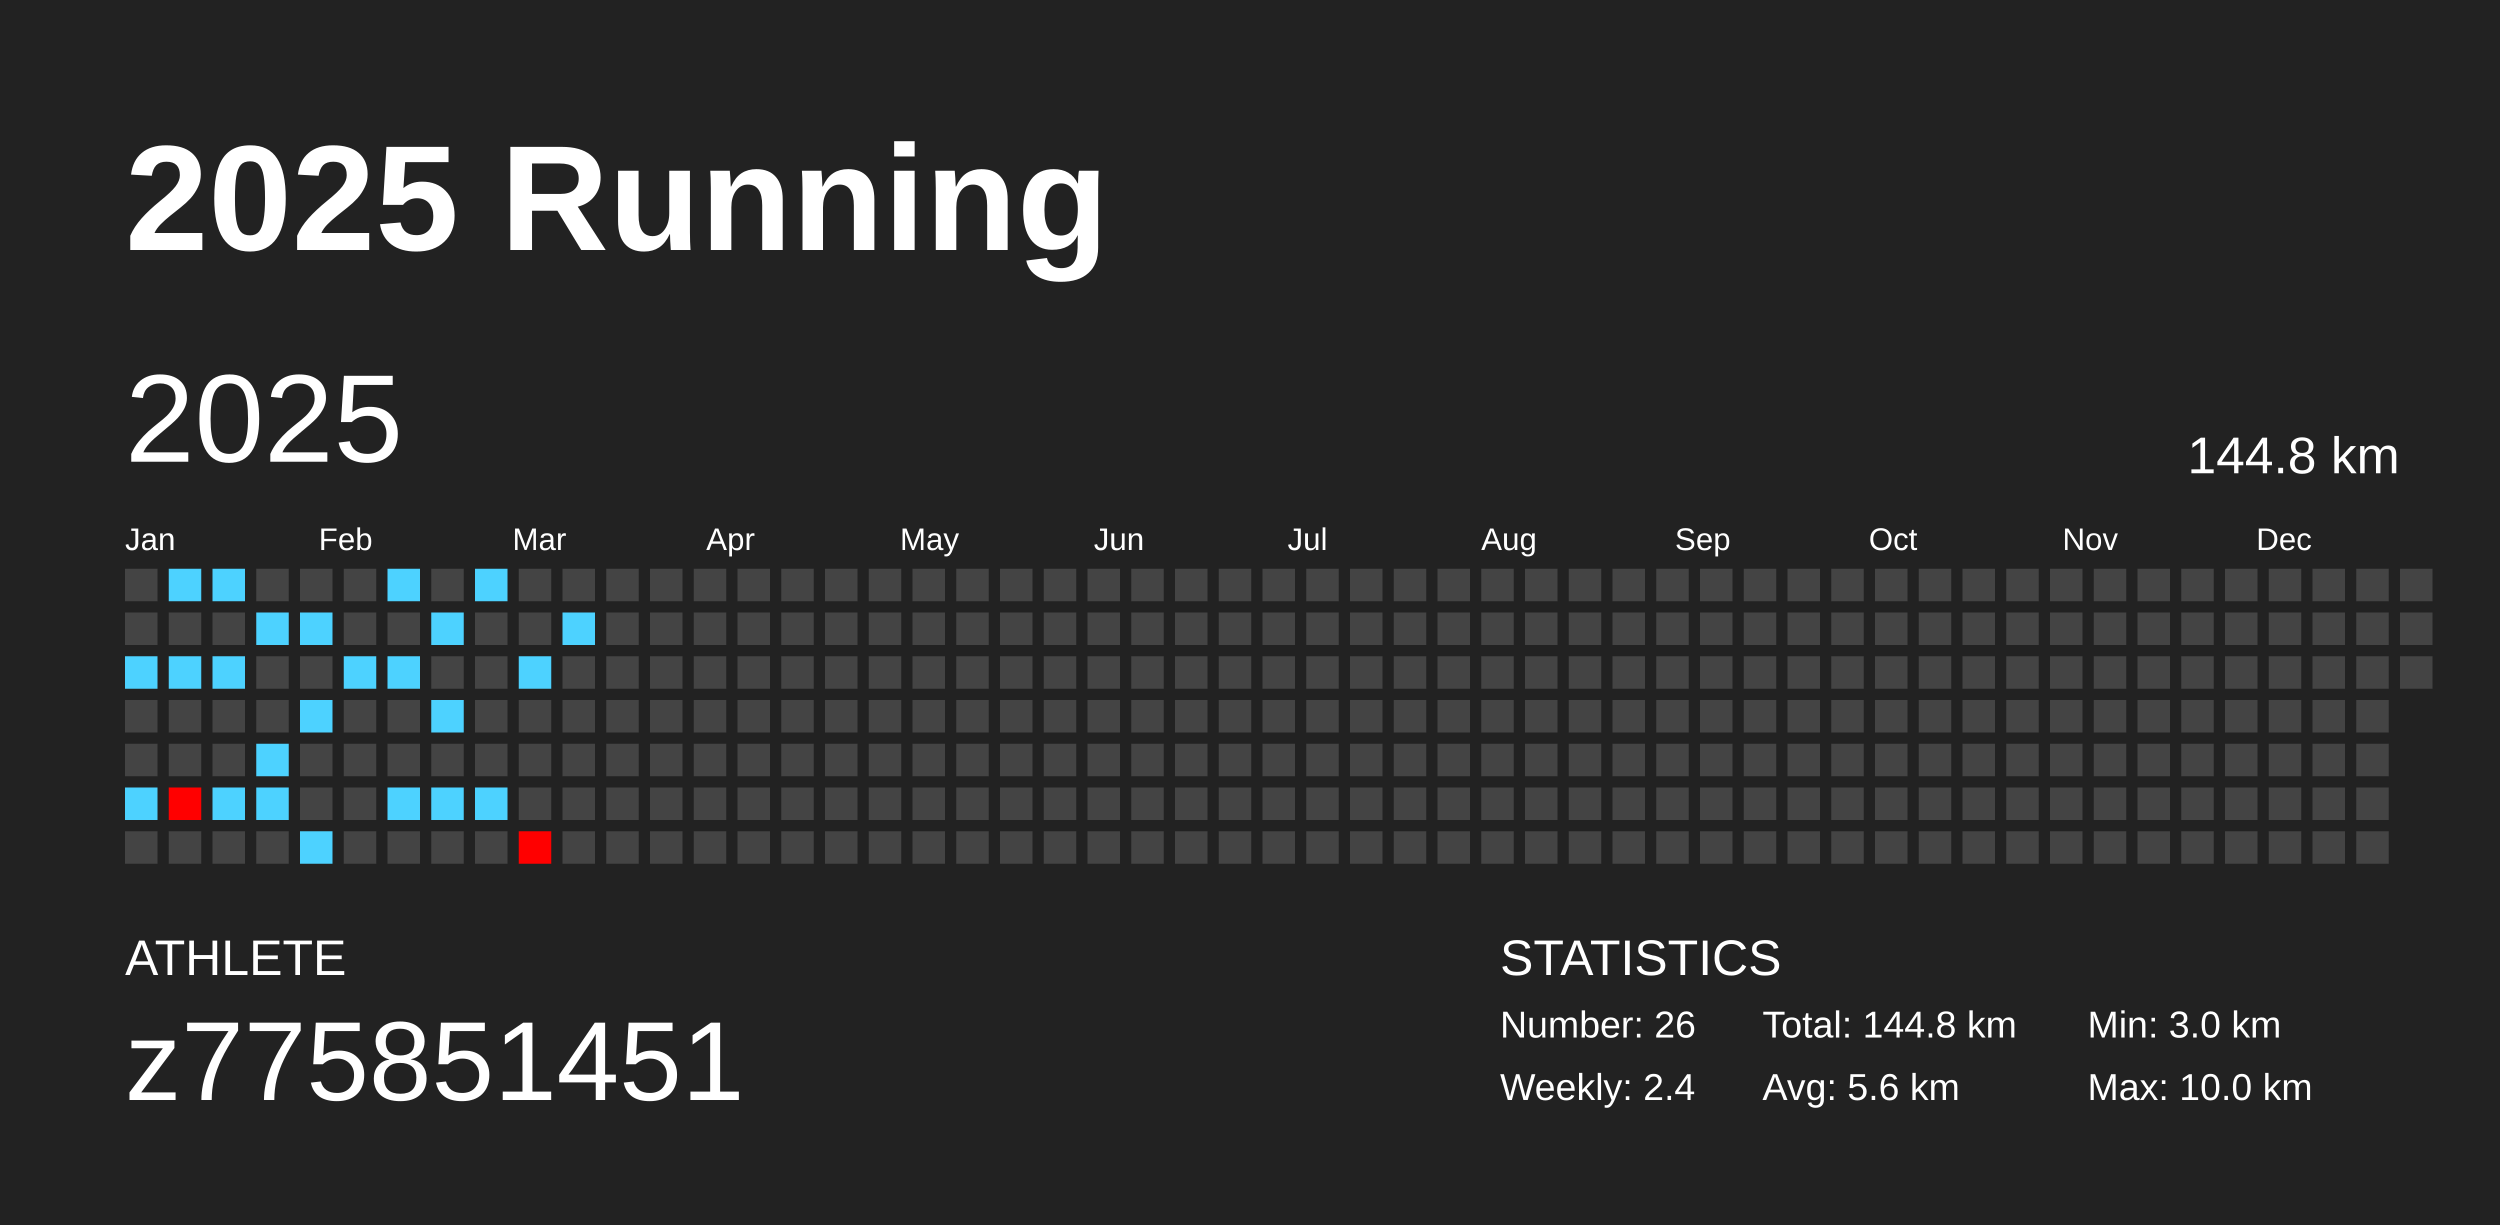
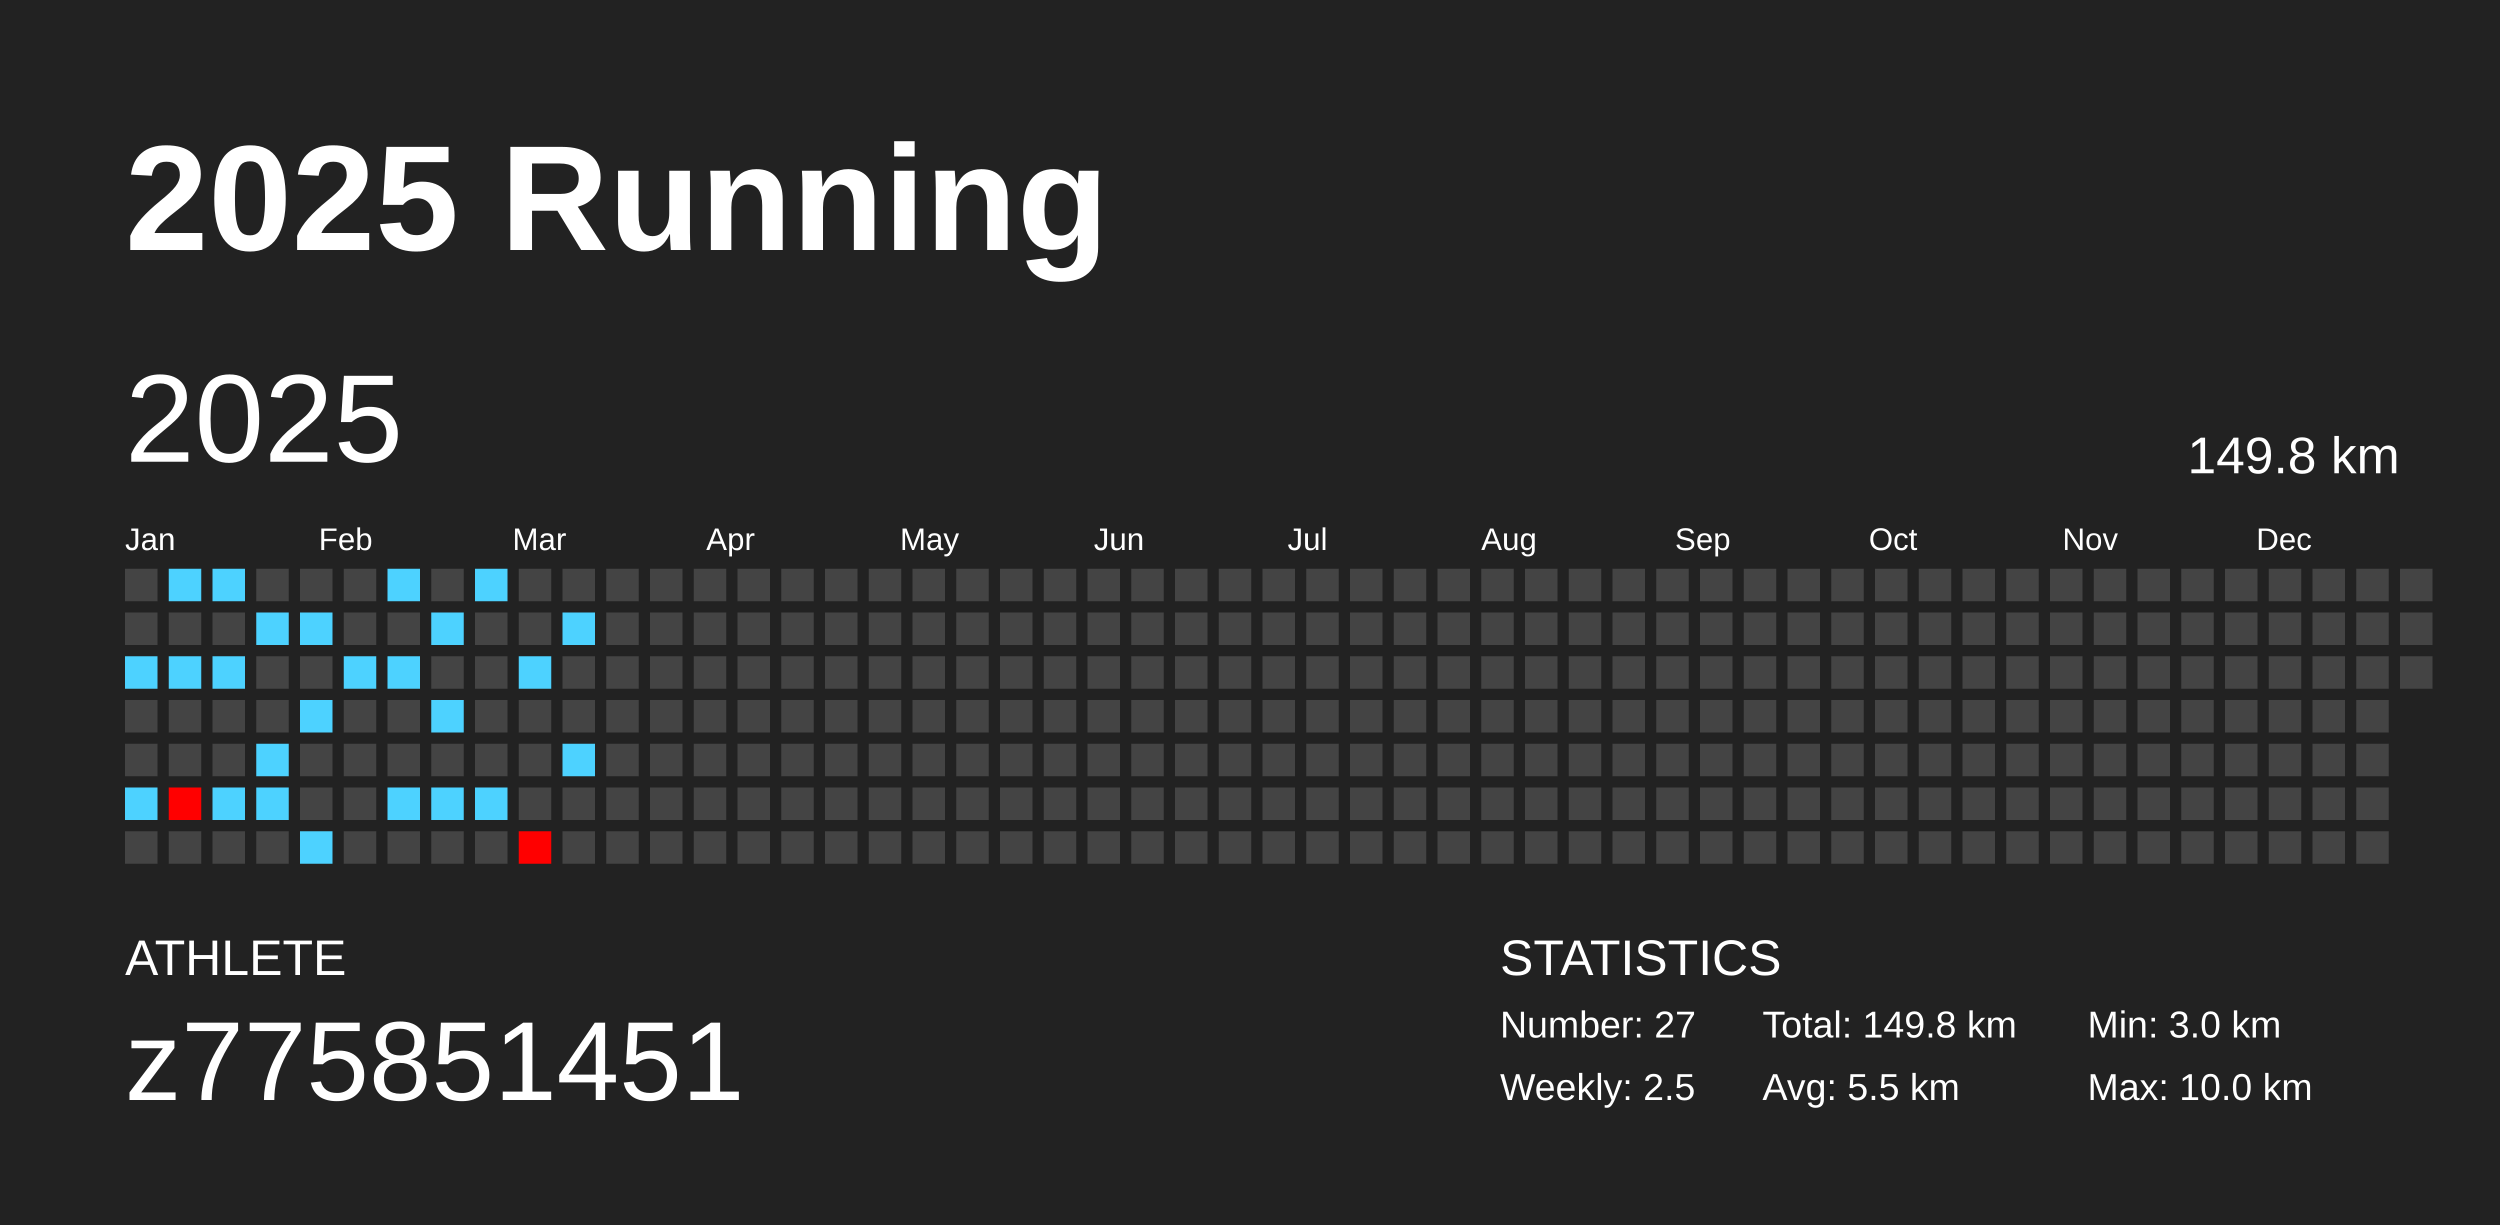
<svg xmlns="http://www.w3.org/2000/svg" baseProfile="full" height="98mm" version="1.1" viewBox="0,0,200,98" width="200mm">
  <defs />
  <rect fill="#222222" height="98" width="200" x="0" y="0" />
  <text fill="#FFFFFF" style="font-size:12px; font-family:Arial; font-weight:bold;" x="10" y="20">2025 Running</text>
  <text fill="#FFFFFF" style="font-size:4px; font-family:Arial" x="10" y="78">ATHLETE</text>
  <text fill="#FFFFFF" style="font-size:9px; font-family:Arial" x="10" y="88">z775851451</text>
  <text fill="#FFFFFF" style="font-size:4px; font-family:Arial" x="120" y="78">STATISTICS</text>
-   <text fill="#FFFFFF" style="font-size:3px; font-family:Arial" x="120" y="83">Number: 26</text>
-   <text fill="#FFFFFF" style="font-size:3px; font-family:Arial" x="120" y="88">Weekly: 2.4</text>
-   <text fill="#FFFFFF" style="font-size:3px; font-family:Arial" x="141" y="83">Total: 144.8 km</text>
-   <text fill="#FFFFFF" style="font-size:3px; font-family:Arial" x="141" y="88">Avg: 5.6 km</text>
+   <text fill="#FFFFFF" style="font-size:3px; font-family:Arial" x="120" y="83">Number: 27</text>
+   <text fill="#FFFFFF" style="font-size:3px; font-family:Arial" x="120" y="88">Weekly: 2.5</text>
+   <text fill="#FFFFFF" style="font-size:3px; font-family:Arial" x="141" y="83">Total: 149.8 km</text>
+   <text fill="#FFFFFF" style="font-size:3px; font-family:Arial" x="141" y="88">Avg: 5.5 km</text>
  <text fill="#FFFFFF" style="font-size:3px; font-family:Arial" x="167" y="83">Min: 3.0 km</text>
  <text fill="#FFFFFF" style="font-size:3px; font-family:Arial" x="167" y="88">Max: 10.0 km</text>
  <text dominant-baseline="hanging" fill="#FFFFFF" style="font-size:10.0px; font-family:Arial;" x="10" y="30">2025</text>
-   <text dominant-baseline="hanging" fill="#FFFFFF" style="font-size:4.125px; font-family:Arial;" x="175" y="35">144.8 km</text>
+   <text dominant-baseline="hanging" fill="#FFFFFF" style="font-size:4.125px; font-family:Arial;" x="175" y="35">149.8 km</text>
  <text fill="#FFFFFF" style="font-size:2.5px; font-family:Arial" x="10.0" y="44">Jan</text>
  <text fill="#FFFFFF" style="font-size:2.5px; font-family:Arial" x="25.5" y="44">Feb</text>
  <text fill="#FFFFFF" style="font-size:2.5px; font-family:Arial" x="41.0" y="44">Mar</text>
  <text fill="#FFFFFF" style="font-size:2.5px; font-family:Arial" x="56.5" y="44">Apr</text>
  <text fill="#FFFFFF" style="font-size:2.5px; font-family:Arial" x="72.0" y="44">May</text>
  <text fill="#FFFFFF" style="font-size:2.5px; font-family:Arial" x="87.5" y="44">Jun</text>
  <text fill="#FFFFFF" style="font-size:2.5px; font-family:Arial" x="103.0" y="44">Jul</text>
  <text fill="#FFFFFF" style="font-size:2.5px; font-family:Arial" x="118.5" y="44">Aug</text>
  <text fill="#FFFFFF" style="font-size:2.5px; font-family:Arial" x="134.0" y="44">Sep</text>
  <text fill="#FFFFFF" style="font-size:2.5px; font-family:Arial" x="149.5" y="44">Oct</text>
  <text fill="#FFFFFF" style="font-size:2.5px; font-family:Arial" x="165.0" y="44">Nov</text>
  <text fill="#FFFFFF" style="font-size:2.5px; font-family:Arial" x="180.5" y="44">Dec</text>
  <rect fill="#444444" height="2.6" width="2.6" x="10.0" y="45.5" />
  <rect fill="#444444" height="2.6" width="2.6" x="10.0" y="49.0" />
  <rect fill="#4dd2ff" height="2.6" width="2.6" x="10.0" y="52.5" />
  <rect fill="#444444" height="2.6" width="2.6" x="10.0" y="56.0" />
  <rect fill="#444444" height="2.6" width="2.6" x="10.0" y="59.5" />
  <rect fill="#4dd2ff" height="2.6" width="2.6" x="10.0" y="63.0" />
  <rect fill="#444444" height="2.6" width="2.6" x="10.0" y="66.5" />
  <rect fill="#4dd2ff" height="2.6" width="2.6" x="13.5" y="45.5" />
  <rect fill="#444444" height="2.6" width="2.6" x="13.5" y="49.0" />
  <rect fill="#4dd2ff" height="2.6" width="2.6" x="13.5" y="52.5" />
  <rect fill="#444444" height="2.6" width="2.6" x="13.5" y="56.0" />
  <rect fill="#444444" height="2.6" width="2.6" x="13.5" y="59.5" />
  <rect fill="#ff0000" height="2.6" width="2.6" x="13.5" y="63.0" />
  <rect fill="#444444" height="2.6" width="2.6" x="13.5" y="66.5" />
  <rect fill="#4dd2ff" height="2.6" width="2.6" x="17.0" y="45.5" />
  <rect fill="#444444" height="2.6" width="2.6" x="17.0" y="49.0" />
  <rect fill="#4dd2ff" height="2.6" width="2.6" x="17.0" y="52.5" />
  <rect fill="#444444" height="2.6" width="2.6" x="17.0" y="56.0" />
  <rect fill="#444444" height="2.6" width="2.6" x="17.0" y="59.5" />
  <rect fill="#4dd2ff" height="2.6" width="2.6" x="17.0" y="63.0" />
  <rect fill="#444444" height="2.6" width="2.6" x="17.0" y="66.5" />
  <rect fill="#444444" height="2.6" width="2.6" x="20.5" y="45.5" />
  <rect fill="#4dd2ff" height="2.6" width="2.6" x="20.5" y="49.0" />
  <rect fill="#444444" height="2.6" width="2.6" x="20.5" y="52.5" />
  <rect fill="#444444" height="2.6" width="2.6" x="20.5" y="56.0" />
  <rect fill="#4dd2ff" height="2.6" width="2.6" x="20.5" y="59.5" />
  <rect fill="#4dd2ff" height="2.6" width="2.6" x="20.5" y="63.0" />
  <rect fill="#444444" height="2.6" width="2.6" x="20.5" y="66.5" />
  <rect fill="#444444" height="2.6" width="2.6" x="24.0" y="45.5" />
  <rect fill="#4dd2ff" height="2.6" width="2.6" x="24.0" y="49.0" />
  <rect fill="#444444" height="2.6" width="2.6" x="24.0" y="52.5" />
  <rect fill="#4dd2ff" height="2.6" width="2.6" x="24.0" y="56.0" />
  <rect fill="#444444" height="2.6" width="2.6" x="24.0" y="59.5" />
  <rect fill="#444444" height="2.6" width="2.6" x="24.0" y="63.0" />
  <rect fill="#4dd2ff" height="2.6" width="2.6" x="24.0" y="66.5" />
  <rect fill="#444444" height="2.6" width="2.6" x="27.5" y="45.5" />
  <rect fill="#444444" height="2.6" width="2.6" x="27.5" y="49.0" />
  <rect fill="#4dd2ff" height="2.6" width="2.6" x="27.5" y="52.5" />
  <rect fill="#444444" height="2.6" width="2.6" x="27.5" y="56.0" />
  <rect fill="#444444" height="2.6" width="2.6" x="27.5" y="59.5" />
  <rect fill="#444444" height="2.6" width="2.6" x="27.5" y="63.0" />
  <rect fill="#444444" height="2.6" width="2.6" x="27.5" y="66.5" />
  <rect fill="#4dd2ff" height="2.6" width="2.6" x="31.0" y="45.5" />
  <rect fill="#444444" height="2.6" width="2.6" x="31.0" y="49.0" />
  <rect fill="#4dd2ff" height="2.6" width="2.6" x="31.0" y="52.5" />
  <rect fill="#444444" height="2.6" width="2.6" x="31.0" y="56.0" />
  <rect fill="#444444" height="2.6" width="2.6" x="31.0" y="59.5" />
  <rect fill="#4dd2ff" height="2.6" width="2.6" x="31.0" y="63.0" />
  <rect fill="#444444" height="2.6" width="2.6" x="31.0" y="66.5" />
  <rect fill="#444444" height="2.6" width="2.6" x="34.5" y="45.5" />
  <rect fill="#4dd2ff" height="2.6" width="2.6" x="34.5" y="49.0" />
  <rect fill="#444444" height="2.6" width="2.6" x="34.5" y="52.5" />
  <rect fill="#4dd2ff" height="2.6" width="2.6" x="34.5" y="56.0" />
  <rect fill="#444444" height="2.6" width="2.6" x="34.5" y="59.5" />
  <rect fill="#4dd2ff" height="2.6" width="2.6" x="34.5" y="63.0" />
  <rect fill="#444444" height="2.6" width="2.6" x="34.5" y="66.5" />
  <rect fill="#4dd2ff" height="2.6" width="2.6" x="38.0" y="45.5" />
  <rect fill="#444444" height="2.6" width="2.6" x="38.0" y="49.0" />
  <rect fill="#444444" height="2.6" width="2.6" x="38.0" y="52.5" />
  <rect fill="#444444" height="2.6" width="2.6" x="38.0" y="56.0" />
  <rect fill="#444444" height="2.6" width="2.6" x="38.0" y="59.5" />
  <rect fill="#4dd2ff" height="2.6" width="2.6" x="38.0" y="63.0" />
  <rect fill="#444444" height="2.6" width="2.6" x="38.0" y="66.5" />
  <rect fill="#444444" height="2.6" width="2.6" x="41.5" y="45.5" />
  <rect fill="#444444" height="2.6" width="2.6" x="41.5" y="49.0" />
  <rect fill="#4dd2ff" height="2.6" width="2.6" x="41.5" y="52.5" />
  <rect fill="#444444" height="2.6" width="2.6" x="41.5" y="56.0" />
  <rect fill="#444444" height="2.6" width="2.6" x="41.5" y="59.5" />
  <rect fill="#444444" height="2.6" width="2.6" x="41.5" y="63.0" />
  <rect fill="#ff0000" height="2.6" width="2.6" x="41.5" y="66.5" />
  <rect fill="#444444" height="2.6" width="2.6" x="45.0" y="45.5" />
  <rect fill="#4dd2ff" height="2.6" width="2.6" x="45.0" y="49.0" />
  <rect fill="#444444" height="2.6" width="2.6" x="45.0" y="52.5" />
  <rect fill="#444444" height="2.6" width="2.6" x="45.0" y="56.0" />
-   <rect fill="#444444" height="2.6" width="2.6" x="45.0" y="59.5" />
+   <rect fill="#4dd2ff" height="2.6" width="2.6" x="45.0" y="59.5" />
  <rect fill="#444444" height="2.6" width="2.6" x="45.0" y="63.0" />
  <rect fill="#444444" height="2.6" width="2.6" x="45.0" y="66.5" />
  <rect fill="#444444" height="2.6" width="2.6" x="48.5" y="45.5" />
  <rect fill="#444444" height="2.6" width="2.6" x="48.5" y="49.0" />
  <rect fill="#444444" height="2.6" width="2.6" x="48.5" y="52.5" />
  <rect fill="#444444" height="2.6" width="2.6" x="48.5" y="56.0" />
  <rect fill="#444444" height="2.6" width="2.6" x="48.5" y="59.5" />
  <rect fill="#444444" height="2.6" width="2.6" x="48.5" y="63.0" />
  <rect fill="#444444" height="2.6" width="2.6" x="48.5" y="66.5" />
  <rect fill="#444444" height="2.6" width="2.6" x="52.0" y="45.5" />
  <rect fill="#444444" height="2.6" width="2.6" x="52.0" y="49.0" />
  <rect fill="#444444" height="2.6" width="2.6" x="52.0" y="52.5" />
  <rect fill="#444444" height="2.6" width="2.6" x="52.0" y="56.0" />
  <rect fill="#444444" height="2.6" width="2.6" x="52.0" y="59.5" />
  <rect fill="#444444" height="2.6" width="2.6" x="52.0" y="63.0" />
  <rect fill="#444444" height="2.6" width="2.6" x="52.0" y="66.5" />
  <rect fill="#444444" height="2.6" width="2.6" x="55.5" y="45.5" />
  <rect fill="#444444" height="2.6" width="2.6" x="55.5" y="49.0" />
  <rect fill="#444444" height="2.6" width="2.6" x="55.5" y="52.5" />
  <rect fill="#444444" height="2.6" width="2.6" x="55.5" y="56.0" />
  <rect fill="#444444" height="2.6" width="2.6" x="55.5" y="59.5" />
  <rect fill="#444444" height="2.6" width="2.6" x="55.5" y="63.0" />
  <rect fill="#444444" height="2.6" width="2.6" x="55.5" y="66.5" />
  <rect fill="#444444" height="2.6" width="2.6" x="59.0" y="45.5" />
  <rect fill="#444444" height="2.6" width="2.6" x="59.0" y="49.0" />
  <rect fill="#444444" height="2.6" width="2.6" x="59.0" y="52.5" />
  <rect fill="#444444" height="2.6" width="2.6" x="59.0" y="56.0" />
  <rect fill="#444444" height="2.6" width="2.6" x="59.0" y="59.5" />
  <rect fill="#444444" height="2.6" width="2.6" x="59.0" y="63.0" />
  <rect fill="#444444" height="2.6" width="2.6" x="59.0" y="66.5" />
  <rect fill="#444444" height="2.6" width="2.6" x="62.5" y="45.5" />
  <rect fill="#444444" height="2.6" width="2.6" x="62.5" y="49.0" />
  <rect fill="#444444" height="2.6" width="2.6" x="62.5" y="52.5" />
  <rect fill="#444444" height="2.6" width="2.6" x="62.5" y="56.0" />
  <rect fill="#444444" height="2.6" width="2.6" x="62.5" y="59.5" />
  <rect fill="#444444" height="2.6" width="2.6" x="62.5" y="63.0" />
  <rect fill="#444444" height="2.6" width="2.6" x="62.5" y="66.5" />
  <rect fill="#444444" height="2.6" width="2.6" x="66.0" y="45.5" />
  <rect fill="#444444" height="2.6" width="2.6" x="66.0" y="49.0" />
  <rect fill="#444444" height="2.6" width="2.6" x="66.0" y="52.5" />
  <rect fill="#444444" height="2.6" width="2.6" x="66.0" y="56.0" />
  <rect fill="#444444" height="2.6" width="2.6" x="66.0" y="59.5" />
  <rect fill="#444444" height="2.6" width="2.6" x="66.0" y="63.0" />
  <rect fill="#444444" height="2.6" width="2.6" x="66.0" y="66.5" />
  <rect fill="#444444" height="2.6" width="2.6" x="69.5" y="45.5" />
  <rect fill="#444444" height="2.6" width="2.6" x="69.5" y="49.0" />
  <rect fill="#444444" height="2.6" width="2.6" x="69.5" y="52.5" />
  <rect fill="#444444" height="2.6" width="2.6" x="69.5" y="56.0" />
  <rect fill="#444444" height="2.6" width="2.6" x="69.5" y="59.5" />
  <rect fill="#444444" height="2.6" width="2.6" x="69.5" y="63.0" />
  <rect fill="#444444" height="2.6" width="2.6" x="69.5" y="66.5" />
  <rect fill="#444444" height="2.6" width="2.6" x="73.0" y="45.5" />
  <rect fill="#444444" height="2.6" width="2.6" x="73.0" y="49.0" />
  <rect fill="#444444" height="2.6" width="2.6" x="73.0" y="52.5" />
  <rect fill="#444444" height="2.6" width="2.6" x="73.0" y="56.0" />
  <rect fill="#444444" height="2.6" width="2.6" x="73.0" y="59.5" />
  <rect fill="#444444" height="2.6" width="2.6" x="73.0" y="63.0" />
  <rect fill="#444444" height="2.6" width="2.6" x="73.0" y="66.5" />
  <rect fill="#444444" height="2.6" width="2.6" x="76.5" y="45.5" />
  <rect fill="#444444" height="2.6" width="2.6" x="76.5" y="49.0" />
  <rect fill="#444444" height="2.6" width="2.6" x="76.5" y="52.5" />
  <rect fill="#444444" height="2.6" width="2.6" x="76.5" y="56.0" />
  <rect fill="#444444" height="2.6" width="2.6" x="76.5" y="59.5" />
  <rect fill="#444444" height="2.6" width="2.6" x="76.5" y="63.0" />
  <rect fill="#444444" height="2.6" width="2.6" x="76.5" y="66.5" />
  <rect fill="#444444" height="2.6" width="2.6" x="80.0" y="45.5" />
  <rect fill="#444444" height="2.6" width="2.6" x="80.0" y="49.0" />
  <rect fill="#444444" height="2.6" width="2.6" x="80.0" y="52.5" />
  <rect fill="#444444" height="2.6" width="2.6" x="80.0" y="56.0" />
  <rect fill="#444444" height="2.6" width="2.6" x="80.0" y="59.5" />
  <rect fill="#444444" height="2.6" width="2.6" x="80.0" y="63.0" />
  <rect fill="#444444" height="2.6" width="2.6" x="80.0" y="66.5" />
  <rect fill="#444444" height="2.6" width="2.6" x="83.5" y="45.5" />
  <rect fill="#444444" height="2.6" width="2.6" x="83.5" y="49.0" />
  <rect fill="#444444" height="2.6" width="2.6" x="83.5" y="52.5" />
  <rect fill="#444444" height="2.6" width="2.6" x="83.5" y="56.0" />
  <rect fill="#444444" height="2.6" width="2.6" x="83.5" y="59.5" />
  <rect fill="#444444" height="2.6" width="2.6" x="83.5" y="63.0" />
  <rect fill="#444444" height="2.6" width="2.6" x="83.5" y="66.5" />
  <rect fill="#444444" height="2.6" width="2.6" x="87.0" y="45.5" />
  <rect fill="#444444" height="2.6" width="2.6" x="87.0" y="49.0" />
  <rect fill="#444444" height="2.6" width="2.6" x="87.0" y="52.5" />
  <rect fill="#444444" height="2.6" width="2.6" x="87.0" y="56.0" />
  <rect fill="#444444" height="2.6" width="2.6" x="87.0" y="59.5" />
  <rect fill="#444444" height="2.6" width="2.6" x="87.0" y="63.0" />
  <rect fill="#444444" height="2.6" width="2.6" x="87.0" y="66.5" />
  <rect fill="#444444" height="2.6" width="2.6" x="90.5" y="45.5" />
  <rect fill="#444444" height="2.6" width="2.6" x="90.5" y="49.0" />
  <rect fill="#444444" height="2.6" width="2.6" x="90.5" y="52.5" />
  <rect fill="#444444" height="2.6" width="2.6" x="90.5" y="56.0" />
  <rect fill="#444444" height="2.6" width="2.6" x="90.5" y="59.5" />
  <rect fill="#444444" height="2.6" width="2.6" x="90.5" y="63.0" />
  <rect fill="#444444" height="2.6" width="2.6" x="90.5" y="66.5" />
  <rect fill="#444444" height="2.6" width="2.6" x="94.0" y="45.5" />
  <rect fill="#444444" height="2.6" width="2.6" x="94.0" y="49.0" />
  <rect fill="#444444" height="2.6" width="2.6" x="94.0" y="52.5" />
  <rect fill="#444444" height="2.6" width="2.6" x="94.0" y="56.0" />
  <rect fill="#444444" height="2.6" width="2.6" x="94.0" y="59.5" />
  <rect fill="#444444" height="2.6" width="2.6" x="94.0" y="63.0" />
  <rect fill="#444444" height="2.6" width="2.6" x="94.0" y="66.5" />
  <rect fill="#444444" height="2.6" width="2.6" x="97.5" y="45.5" />
  <rect fill="#444444" height="2.6" width="2.6" x="97.5" y="49.0" />
  <rect fill="#444444" height="2.6" width="2.6" x="97.5" y="52.5" />
  <rect fill="#444444" height="2.6" width="2.6" x="97.5" y="56.0" />
  <rect fill="#444444" height="2.6" width="2.6" x="97.5" y="59.5" />
  <rect fill="#444444" height="2.6" width="2.6" x="97.5" y="63.0" />
  <rect fill="#444444" height="2.6" width="2.6" x="97.5" y="66.5" />
  <rect fill="#444444" height="2.6" width="2.6" x="101.0" y="45.5" />
  <rect fill="#444444" height="2.6" width="2.6" x="101.0" y="49.0" />
  <rect fill="#444444" height="2.6" width="2.6" x="101.0" y="52.5" />
  <rect fill="#444444" height="2.6" width="2.6" x="101.0" y="56.0" />
  <rect fill="#444444" height="2.6" width="2.6" x="101.0" y="59.5" />
  <rect fill="#444444" height="2.6" width="2.6" x="101.0" y="63.0" />
  <rect fill="#444444" height="2.6" width="2.6" x="101.0" y="66.5" />
  <rect fill="#444444" height="2.6" width="2.6" x="104.5" y="45.5" />
  <rect fill="#444444" height="2.6" width="2.6" x="104.5" y="49.0" />
  <rect fill="#444444" height="2.6" width="2.6" x="104.5" y="52.5" />
  <rect fill="#444444" height="2.6" width="2.6" x="104.5" y="56.0" />
  <rect fill="#444444" height="2.6" width="2.6" x="104.5" y="59.5" />
  <rect fill="#444444" height="2.6" width="2.6" x="104.5" y="63.0" />
  <rect fill="#444444" height="2.6" width="2.6" x="104.5" y="66.5" />
  <rect fill="#444444" height="2.6" width="2.6" x="108.0" y="45.5" />
  <rect fill="#444444" height="2.6" width="2.6" x="108.0" y="49.0" />
  <rect fill="#444444" height="2.6" width="2.6" x="108.0" y="52.5" />
  <rect fill="#444444" height="2.6" width="2.6" x="108.0" y="56.0" />
  <rect fill="#444444" height="2.6" width="2.6" x="108.0" y="59.5" />
  <rect fill="#444444" height="2.6" width="2.6" x="108.0" y="63.0" />
  <rect fill="#444444" height="2.6" width="2.6" x="108.0" y="66.5" />
  <rect fill="#444444" height="2.6" width="2.6" x="111.5" y="45.5" />
  <rect fill="#444444" height="2.6" width="2.6" x="111.5" y="49.0" />
  <rect fill="#444444" height="2.6" width="2.6" x="111.5" y="52.5" />
  <rect fill="#444444" height="2.6" width="2.6" x="111.5" y="56.0" />
  <rect fill="#444444" height="2.6" width="2.6" x="111.5" y="59.5" />
  <rect fill="#444444" height="2.6" width="2.6" x="111.5" y="63.0" />
  <rect fill="#444444" height="2.6" width="2.6" x="111.5" y="66.5" />
  <rect fill="#444444" height="2.6" width="2.6" x="115.0" y="45.5" />
  <rect fill="#444444" height="2.6" width="2.6" x="115.0" y="49.0" />
  <rect fill="#444444" height="2.6" width="2.6" x="115.0" y="52.5" />
  <rect fill="#444444" height="2.6" width="2.6" x="115.0" y="56.0" />
  <rect fill="#444444" height="2.6" width="2.6" x="115.0" y="59.5" />
  <rect fill="#444444" height="2.6" width="2.6" x="115.0" y="63.0" />
  <rect fill="#444444" height="2.6" width="2.6" x="115.0" y="66.5" />
  <rect fill="#444444" height="2.6" width="2.6" x="118.5" y="45.5" />
  <rect fill="#444444" height="2.6" width="2.6" x="118.5" y="49.0" />
  <rect fill="#444444" height="2.6" width="2.6" x="118.5" y="52.5" />
  <rect fill="#444444" height="2.6" width="2.6" x="118.5" y="56.0" />
  <rect fill="#444444" height="2.6" width="2.6" x="118.5" y="59.5" />
  <rect fill="#444444" height="2.6" width="2.6" x="118.5" y="63.0" />
  <rect fill="#444444" height="2.6" width="2.6" x="118.5" y="66.5" />
  <rect fill="#444444" height="2.6" width="2.6" x="122.0" y="45.5" />
  <rect fill="#444444" height="2.6" width="2.6" x="122.0" y="49.0" />
  <rect fill="#444444" height="2.6" width="2.6" x="122.0" y="52.5" />
  <rect fill="#444444" height="2.6" width="2.6" x="122.0" y="56.0" />
  <rect fill="#444444" height="2.6" width="2.6" x="122.0" y="59.5" />
  <rect fill="#444444" height="2.6" width="2.6" x="122.0" y="63.0" />
  <rect fill="#444444" height="2.6" width="2.6" x="122.0" y="66.5" />
  <rect fill="#444444" height="2.6" width="2.6" x="125.5" y="45.5" />
  <rect fill="#444444" height="2.6" width="2.6" x="125.5" y="49.0" />
  <rect fill="#444444" height="2.6" width="2.6" x="125.5" y="52.5" />
  <rect fill="#444444" height="2.6" width="2.6" x="125.5" y="56.0" />
  <rect fill="#444444" height="2.6" width="2.6" x="125.5" y="59.5" />
  <rect fill="#444444" height="2.6" width="2.6" x="125.5" y="63.0" />
  <rect fill="#444444" height="2.6" width="2.6" x="125.5" y="66.5" />
  <rect fill="#444444" height="2.6" width="2.6" x="129.0" y="45.5" />
  <rect fill="#444444" height="2.6" width="2.6" x="129.0" y="49.0" />
  <rect fill="#444444" height="2.6" width="2.6" x="129.0" y="52.5" />
  <rect fill="#444444" height="2.6" width="2.6" x="129.0" y="56.0" />
  <rect fill="#444444" height="2.6" width="2.6" x="129.0" y="59.5" />
  <rect fill="#444444" height="2.6" width="2.6" x="129.0" y="63.0" />
  <rect fill="#444444" height="2.6" width="2.6" x="129.0" y="66.5" />
  <rect fill="#444444" height="2.6" width="2.6" x="132.5" y="45.5" />
  <rect fill="#444444" height="2.6" width="2.6" x="132.5" y="49.0" />
  <rect fill="#444444" height="2.6" width="2.6" x="132.5" y="52.5" />
  <rect fill="#444444" height="2.6" width="2.6" x="132.5" y="56.0" />
  <rect fill="#444444" height="2.6" width="2.6" x="132.5" y="59.5" />
  <rect fill="#444444" height="2.6" width="2.6" x="132.5" y="63.0" />
  <rect fill="#444444" height="2.6" width="2.6" x="132.5" y="66.5" />
  <rect fill="#444444" height="2.6" width="2.6" x="136.0" y="45.5" />
  <rect fill="#444444" height="2.6" width="2.6" x="136.0" y="49.0" />
  <rect fill="#444444" height="2.6" width="2.6" x="136.0" y="52.5" />
  <rect fill="#444444" height="2.6" width="2.6" x="136.0" y="56.0" />
  <rect fill="#444444" height="2.6" width="2.6" x="136.0" y="59.5" />
  <rect fill="#444444" height="2.6" width="2.6" x="136.0" y="63.0" />
  <rect fill="#444444" height="2.6" width="2.6" x="136.0" y="66.5" />
  <rect fill="#444444" height="2.6" width="2.6" x="139.5" y="45.5" />
  <rect fill="#444444" height="2.6" width="2.6" x="139.5" y="49.0" />
  <rect fill="#444444" height="2.6" width="2.6" x="139.5" y="52.5" />
  <rect fill="#444444" height="2.6" width="2.6" x="139.5" y="56.0" />
  <rect fill="#444444" height="2.6" width="2.6" x="139.5" y="59.5" />
  <rect fill="#444444" height="2.6" width="2.6" x="139.5" y="63.0" />
  <rect fill="#444444" height="2.6" width="2.6" x="139.5" y="66.5" />
  <rect fill="#444444" height="2.6" width="2.6" x="143.0" y="45.5" />
  <rect fill="#444444" height="2.6" width="2.6" x="143.0" y="49.0" />
  <rect fill="#444444" height="2.6" width="2.6" x="143.0" y="52.5" />
  <rect fill="#444444" height="2.6" width="2.6" x="143.0" y="56.0" />
  <rect fill="#444444" height="2.6" width="2.6" x="143.0" y="59.5" />
  <rect fill="#444444" height="2.6" width="2.6" x="143.0" y="63.0" />
  <rect fill="#444444" height="2.6" width="2.6" x="143.0" y="66.5" />
  <rect fill="#444444" height="2.6" width="2.6" x="146.5" y="45.5" />
  <rect fill="#444444" height="2.6" width="2.6" x="146.5" y="49.0" />
  <rect fill="#444444" height="2.6" width="2.6" x="146.5" y="52.5" />
  <rect fill="#444444" height="2.6" width="2.6" x="146.5" y="56.0" />
  <rect fill="#444444" height="2.6" width="2.6" x="146.5" y="59.5" />
  <rect fill="#444444" height="2.6" width="2.6" x="146.5" y="63.0" />
  <rect fill="#444444" height="2.6" width="2.6" x="146.5" y="66.5" />
  <rect fill="#444444" height="2.6" width="2.6" x="150.0" y="45.5" />
  <rect fill="#444444" height="2.6" width="2.6" x="150.0" y="49.0" />
  <rect fill="#444444" height="2.6" width="2.6" x="150.0" y="52.5" />
  <rect fill="#444444" height="2.6" width="2.6" x="150.0" y="56.0" />
  <rect fill="#444444" height="2.6" width="2.6" x="150.0" y="59.5" />
  <rect fill="#444444" height="2.6" width="2.6" x="150.0" y="63.0" />
  <rect fill="#444444" height="2.6" width="2.6" x="150.0" y="66.5" />
  <rect fill="#444444" height="2.6" width="2.6" x="153.5" y="45.5" />
  <rect fill="#444444" height="2.6" width="2.6" x="153.5" y="49.0" />
  <rect fill="#444444" height="2.6" width="2.6" x="153.5" y="52.5" />
  <rect fill="#444444" height="2.6" width="2.6" x="153.5" y="56.0" />
  <rect fill="#444444" height="2.6" width="2.6" x="153.5" y="59.5" />
  <rect fill="#444444" height="2.6" width="2.6" x="153.5" y="63.0" />
  <rect fill="#444444" height="2.6" width="2.6" x="153.5" y="66.5" />
  <rect fill="#444444" height="2.6" width="2.6" x="157.0" y="45.5" />
  <rect fill="#444444" height="2.6" width="2.6" x="157.0" y="49.0" />
  <rect fill="#444444" height="2.6" width="2.6" x="157.0" y="52.5" />
  <rect fill="#444444" height="2.6" width="2.6" x="157.0" y="56.0" />
  <rect fill="#444444" height="2.6" width="2.6" x="157.0" y="59.5" />
  <rect fill="#444444" height="2.6" width="2.6" x="157.0" y="63.0" />
  <rect fill="#444444" height="2.6" width="2.6" x="157.0" y="66.5" />
  <rect fill="#444444" height="2.6" width="2.6" x="160.5" y="45.5" />
  <rect fill="#444444" height="2.6" width="2.6" x="160.5" y="49.0" />
  <rect fill="#444444" height="2.6" width="2.6" x="160.5" y="52.5" />
  <rect fill="#444444" height="2.6" width="2.6" x="160.5" y="56.0" />
  <rect fill="#444444" height="2.6" width="2.6" x="160.5" y="59.5" />
  <rect fill="#444444" height="2.6" width="2.6" x="160.5" y="63.0" />
  <rect fill="#444444" height="2.6" width="2.6" x="160.5" y="66.5" />
  <rect fill="#444444" height="2.6" width="2.6" x="164.0" y="45.5" />
  <rect fill="#444444" height="2.6" width="2.6" x="164.0" y="49.0" />
  <rect fill="#444444" height="2.6" width="2.6" x="164.0" y="52.5" />
  <rect fill="#444444" height="2.6" width="2.6" x="164.0" y="56.0" />
  <rect fill="#444444" height="2.6" width="2.6" x="164.0" y="59.5" />
  <rect fill="#444444" height="2.6" width="2.6" x="164.0" y="63.0" />
  <rect fill="#444444" height="2.6" width="2.6" x="164.0" y="66.5" />
  <rect fill="#444444" height="2.6" width="2.6" x="167.5" y="45.5" />
  <rect fill="#444444" height="2.6" width="2.6" x="167.5" y="49.0" />
  <rect fill="#444444" height="2.6" width="2.6" x="167.5" y="52.5" />
  <rect fill="#444444" height="2.6" width="2.6" x="167.5" y="56.0" />
  <rect fill="#444444" height="2.6" width="2.6" x="167.5" y="59.5" />
  <rect fill="#444444" height="2.6" width="2.6" x="167.5" y="63.0" />
  <rect fill="#444444" height="2.6" width="2.6" x="167.5" y="66.5" />
  <rect fill="#444444" height="2.6" width="2.6" x="171.0" y="45.5" />
  <rect fill="#444444" height="2.6" width="2.6" x="171.0" y="49.0" />
  <rect fill="#444444" height="2.6" width="2.6" x="171.0" y="52.5" />
  <rect fill="#444444" height="2.6" width="2.6" x="171.0" y="56.0" />
  <rect fill="#444444" height="2.6" width="2.6" x="171.0" y="59.5" />
  <rect fill="#444444" height="2.6" width="2.6" x="171.0" y="63.0" />
  <rect fill="#444444" height="2.6" width="2.6" x="171.0" y="66.5" />
  <rect fill="#444444" height="2.6" width="2.6" x="174.5" y="45.5" />
  <rect fill="#444444" height="2.6" width="2.6" x="174.5" y="49.0" />
  <rect fill="#444444" height="2.6" width="2.6" x="174.5" y="52.5" />
  <rect fill="#444444" height="2.6" width="2.6" x="174.5" y="56.0" />
  <rect fill="#444444" height="2.6" width="2.6" x="174.5" y="59.5" />
  <rect fill="#444444" height="2.6" width="2.6" x="174.5" y="63.0" />
  <rect fill="#444444" height="2.6" width="2.6" x="174.5" y="66.5" />
  <rect fill="#444444" height="2.6" width="2.6" x="178.0" y="45.5" />
  <rect fill="#444444" height="2.6" width="2.6" x="178.0" y="49.0" />
  <rect fill="#444444" height="2.6" width="2.6" x="178.0" y="52.5" />
  <rect fill="#444444" height="2.6" width="2.6" x="178.0" y="56.0" />
  <rect fill="#444444" height="2.6" width="2.6" x="178.0" y="59.5" />
  <rect fill="#444444" height="2.6" width="2.6" x="178.0" y="63.0" />
  <rect fill="#444444" height="2.6" width="2.6" x="178.0" y="66.5" />
  <rect fill="#444444" height="2.6" width="2.6" x="181.5" y="45.5" />
  <rect fill="#444444" height="2.6" width="2.6" x="181.5" y="49.0" />
  <rect fill="#444444" height="2.6" width="2.6" x="181.5" y="52.5" />
  <rect fill="#444444" height="2.6" width="2.6" x="181.5" y="56.0" />
  <rect fill="#444444" height="2.6" width="2.6" x="181.5" y="59.5" />
  <rect fill="#444444" height="2.6" width="2.6" x="181.5" y="63.0" />
  <rect fill="#444444" height="2.6" width="2.6" x="181.5" y="66.5" />
  <rect fill="#444444" height="2.6" width="2.6" x="185.0" y="45.5" />
  <rect fill="#444444" height="2.6" width="2.6" x="185.0" y="49.0" />
  <rect fill="#444444" height="2.6" width="2.6" x="185.0" y="52.5" />
  <rect fill="#444444" height="2.6" width="2.6" x="185.0" y="56.0" />
  <rect fill="#444444" height="2.6" width="2.6" x="185.0" y="59.5" />
  <rect fill="#444444" height="2.6" width="2.6" x="185.0" y="63.0" />
  <rect fill="#444444" height="2.6" width="2.6" x="185.0" y="66.5" />
  <rect fill="#444444" height="2.6" width="2.6" x="188.5" y="45.5" />
  <rect fill="#444444" height="2.6" width="2.6" x="188.5" y="49.0" />
  <rect fill="#444444" height="2.6" width="2.6" x="188.5" y="52.5" />
  <rect fill="#444444" height="2.6" width="2.6" x="188.5" y="56.0" />
  <rect fill="#444444" height="2.6" width="2.6" x="188.5" y="59.5" />
  <rect fill="#444444" height="2.6" width="2.6" x="188.5" y="63.0" />
  <rect fill="#444444" height="2.6" width="2.6" x="188.5" y="66.5" />
  <rect fill="#444444" height="2.6" width="2.6" x="192.0" y="45.5" />
  <rect fill="#444444" height="2.6" width="2.6" x="192.0" y="49.0" />
  <rect fill="#444444" height="2.6" width="2.6" x="192.0" y="52.5" />
</svg>
